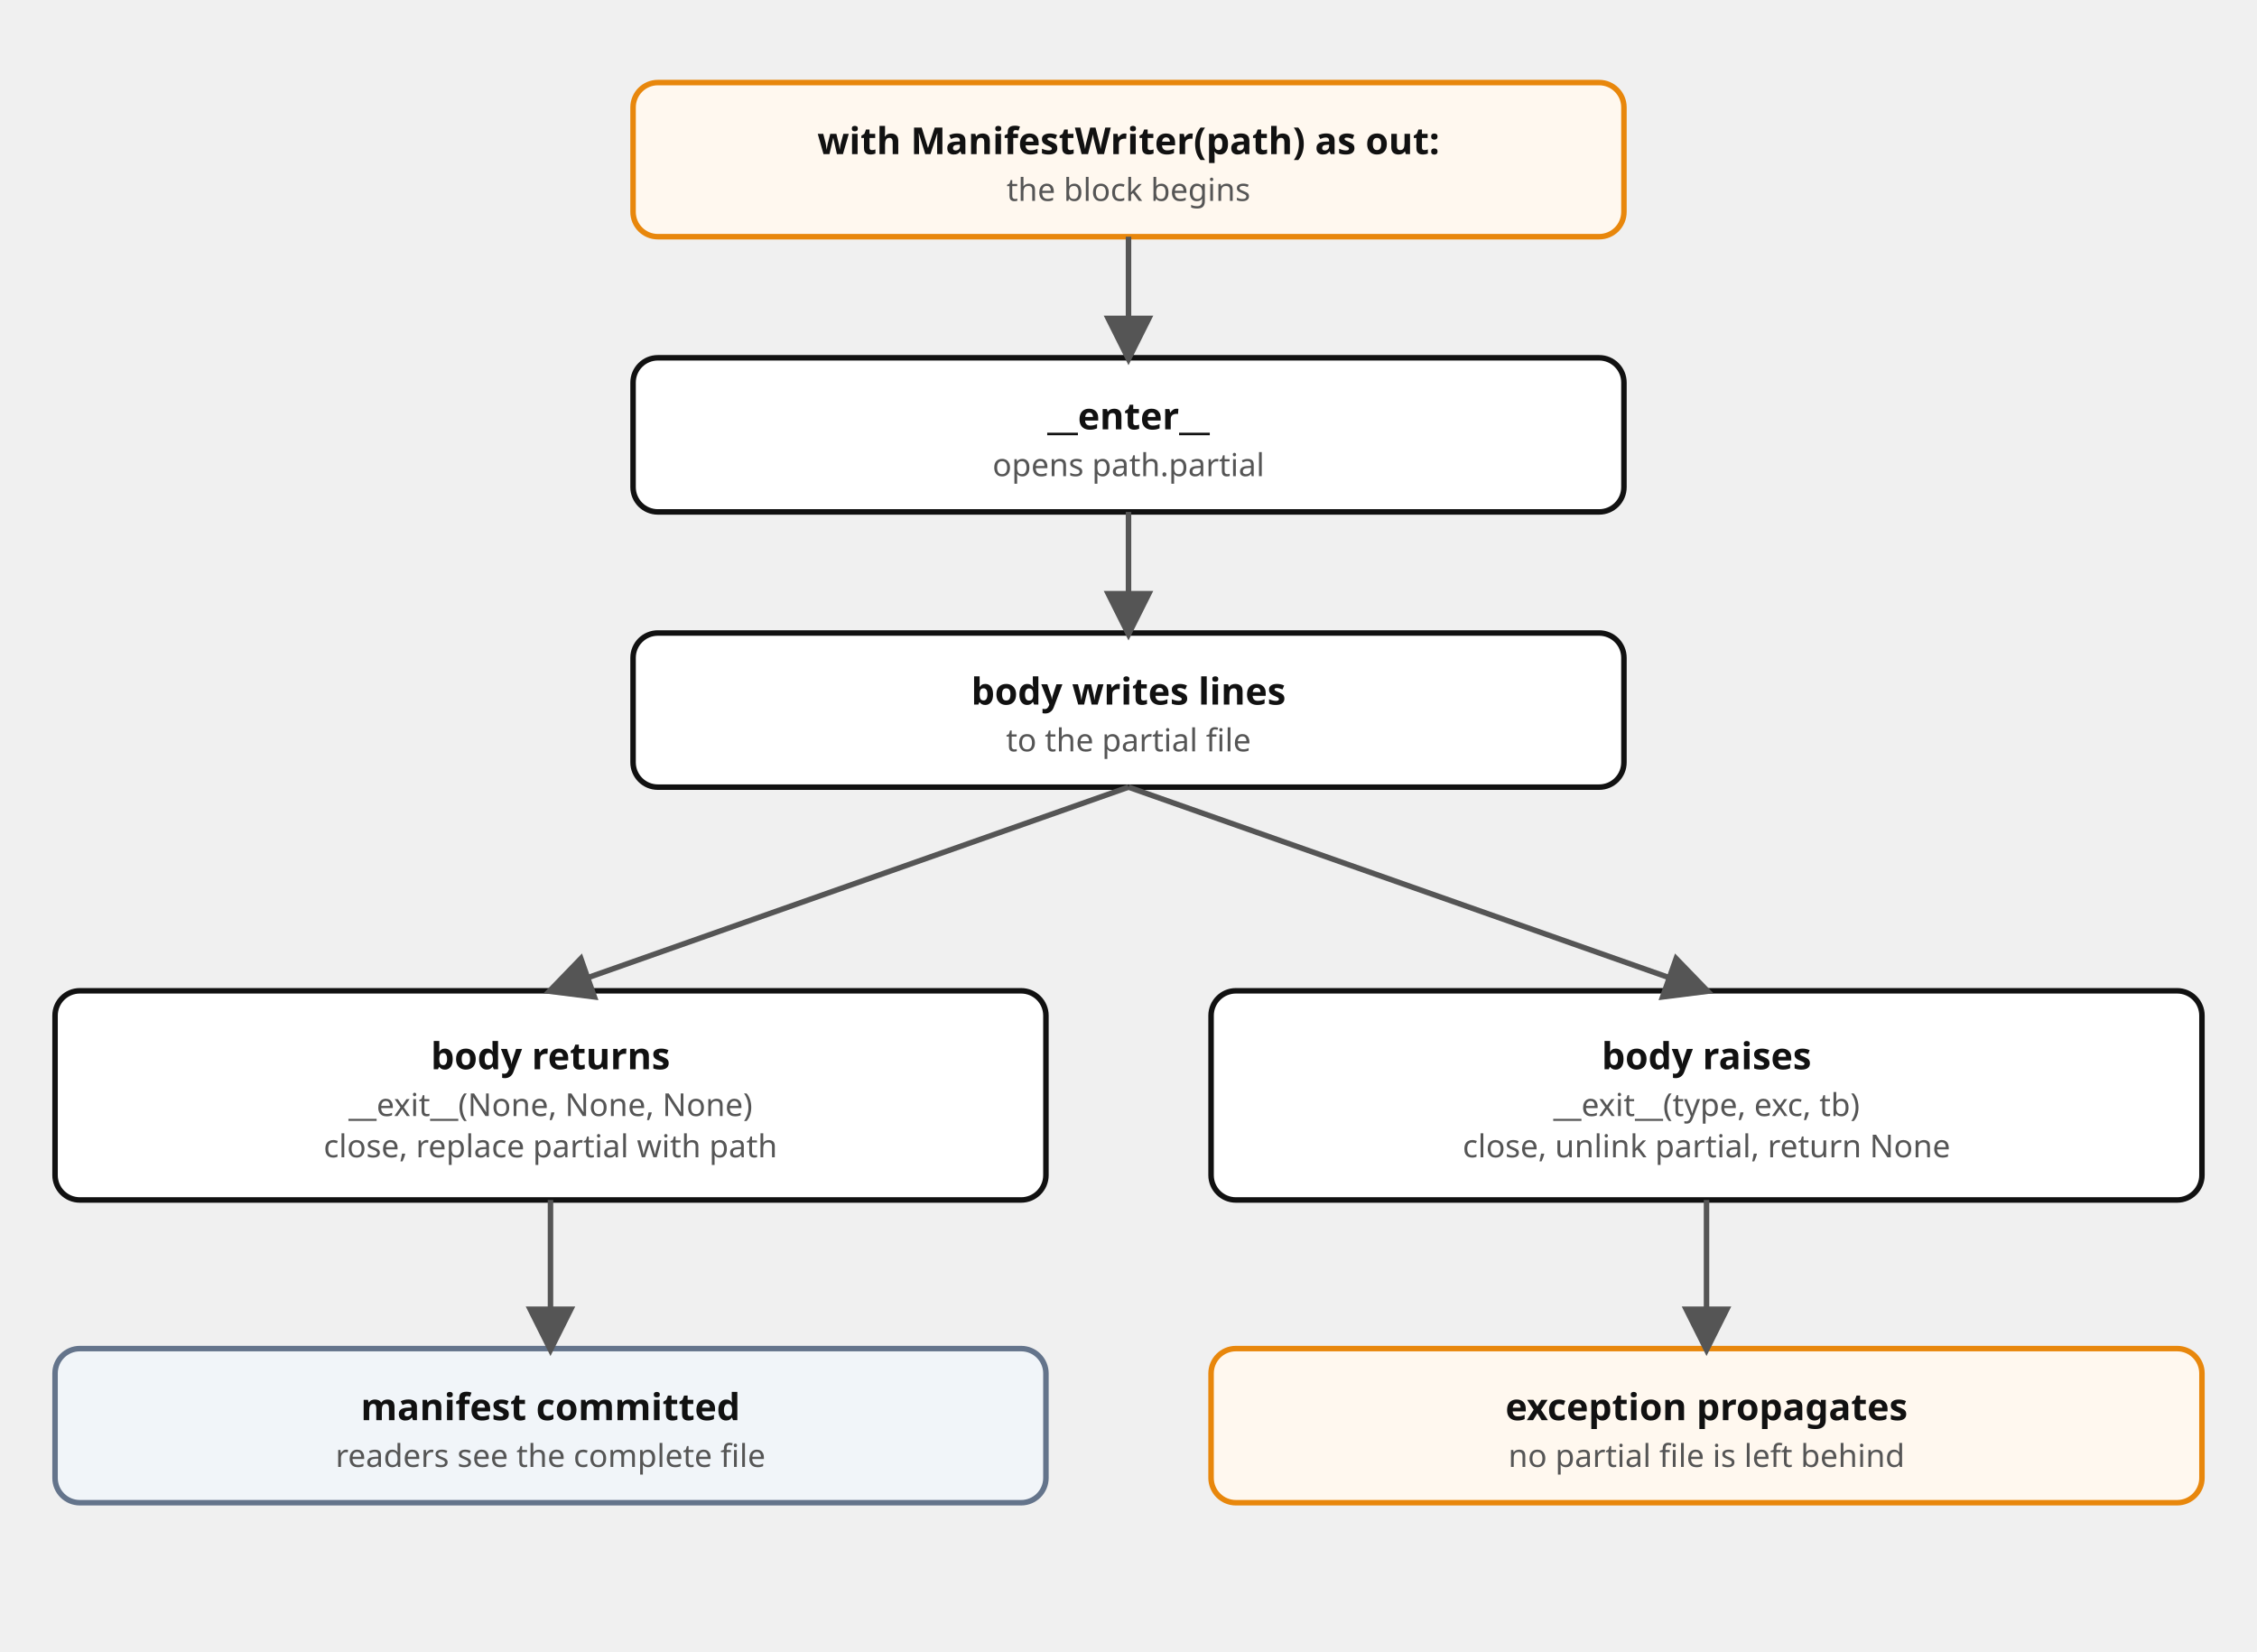
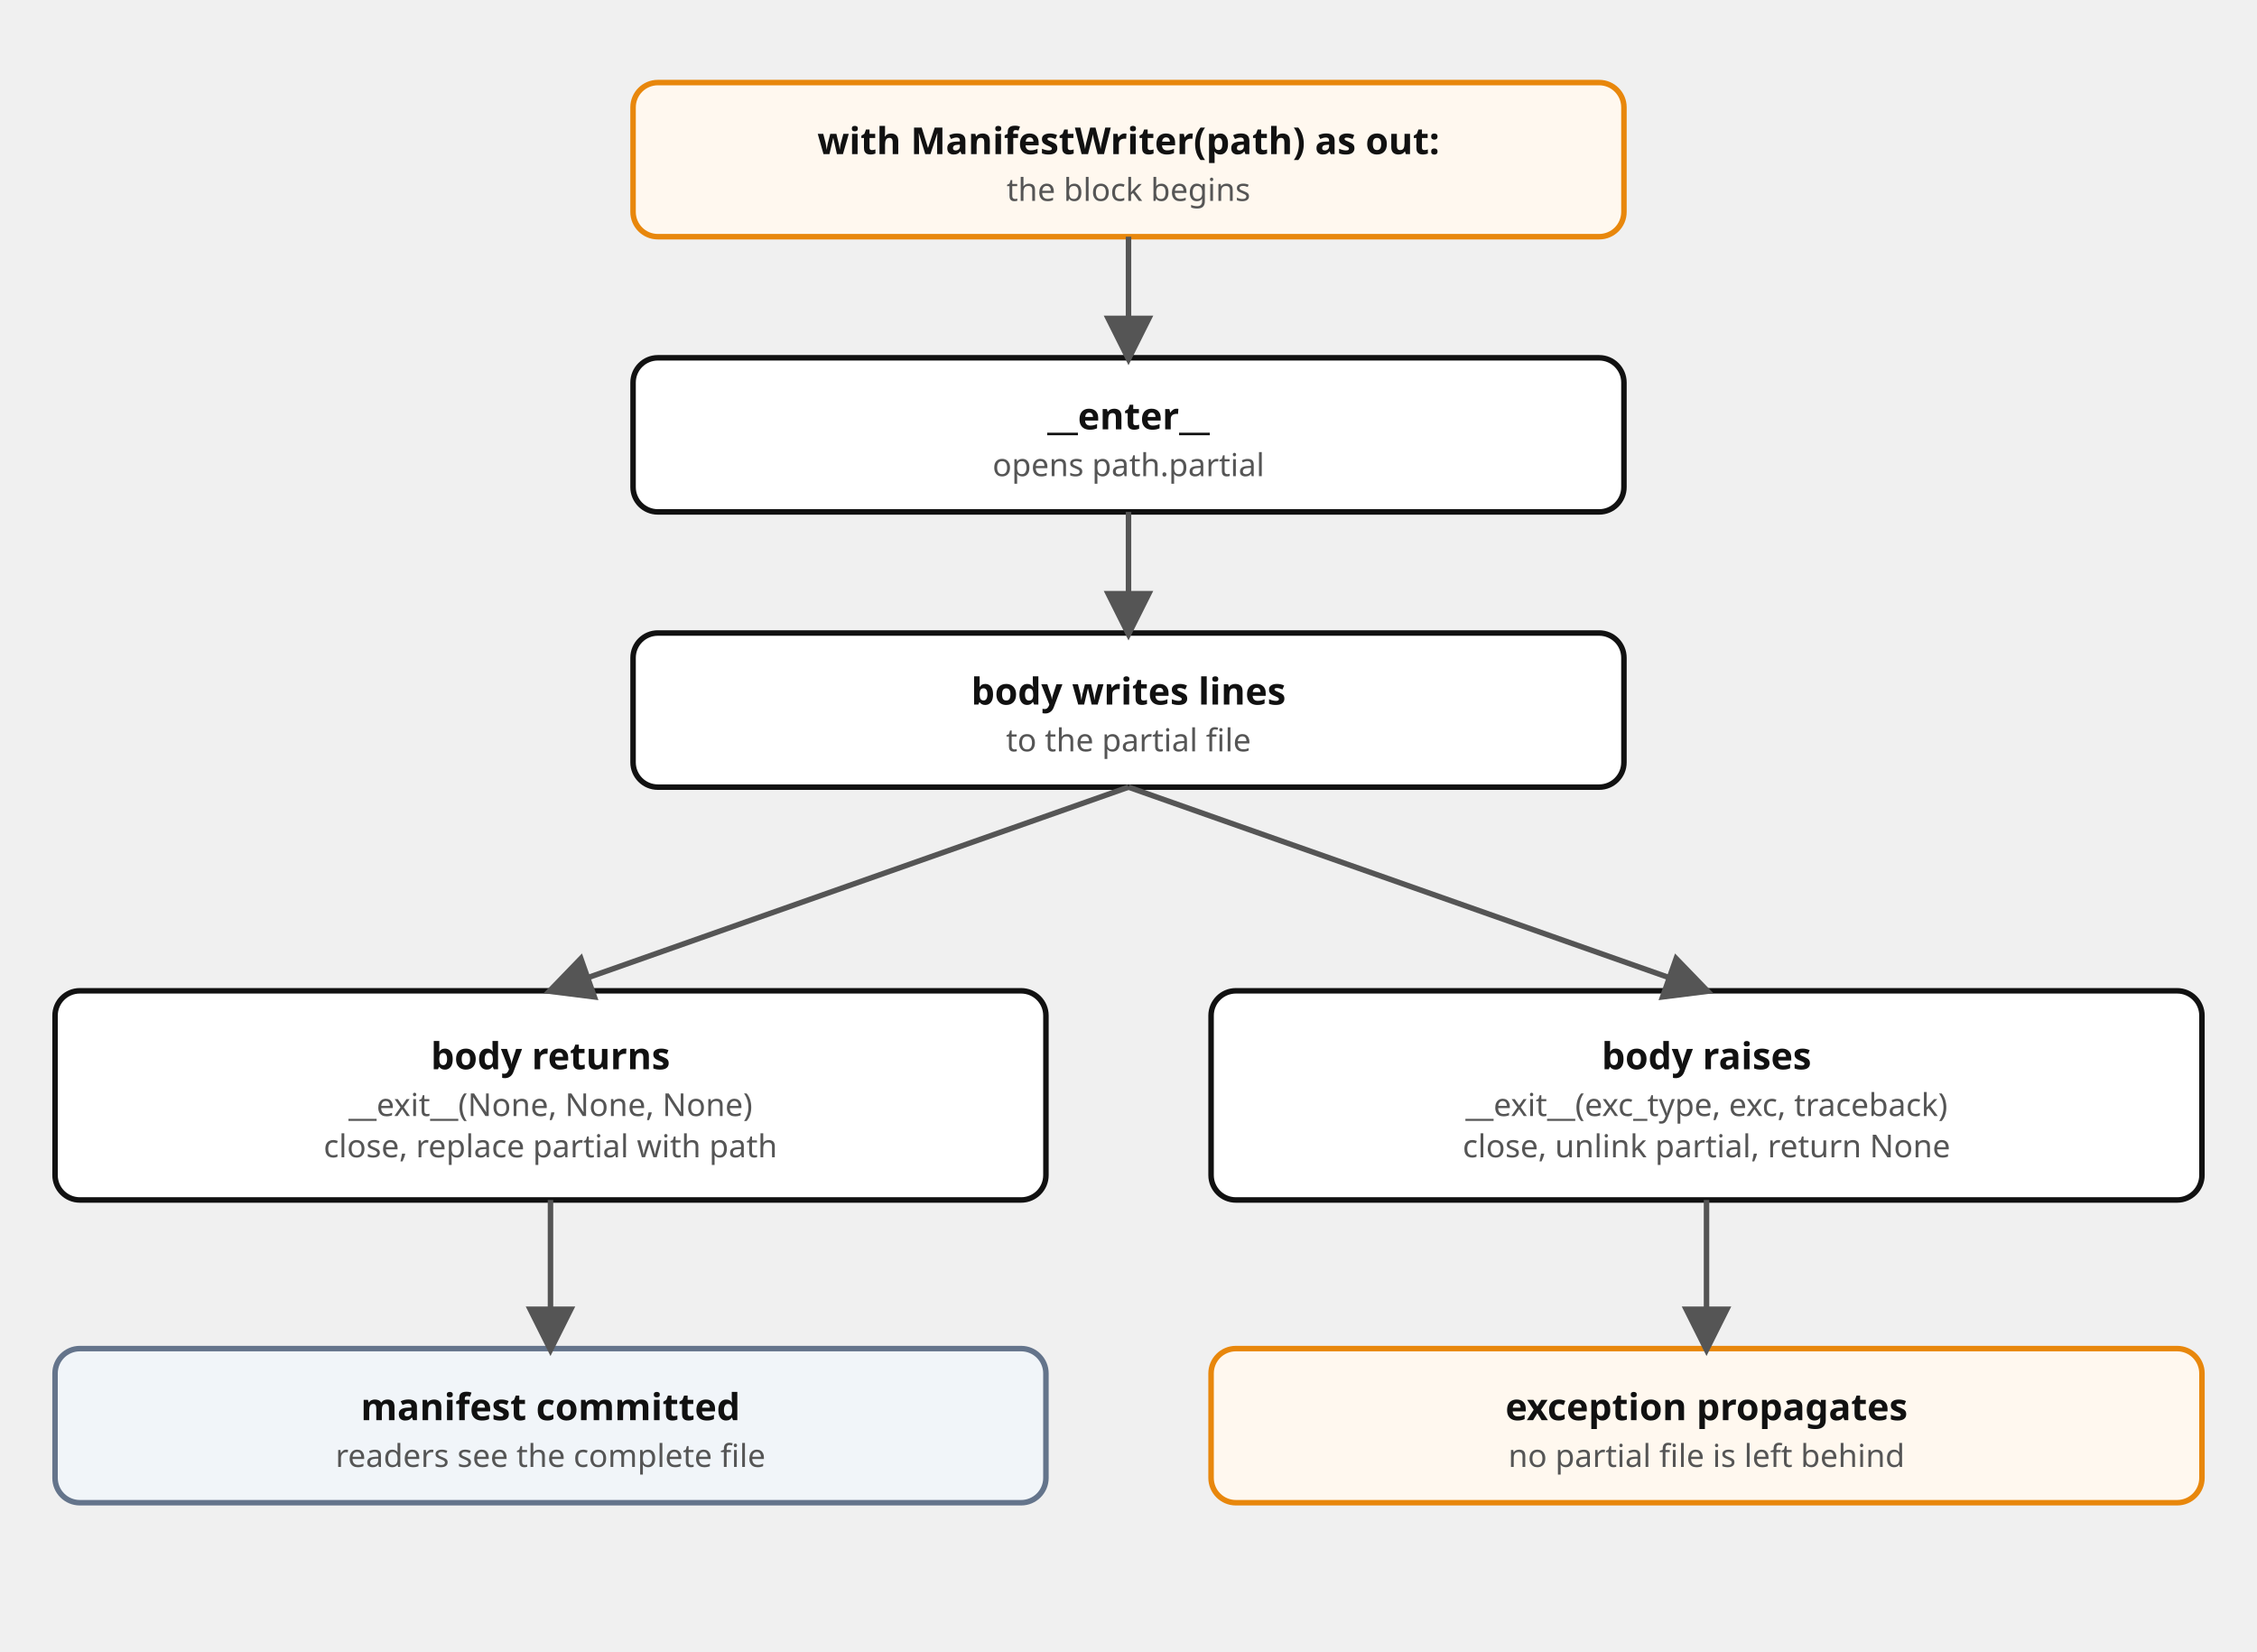
<svg xmlns="http://www.w3.org/2000/svg" viewBox="0 0 820 600" font-family="'Red Hat Text', system-ui, sans-serif" role="img">
  <defs>
    <marker id="a" viewBox="0 0 10 10" refX="8.5" refY="5" markerWidth="9" markerHeight="9" orient="auto-start-reverse">
      <path d="M0,0 L10,5 L0,10 z" fill="#555" />
    </marker>
    <marker id="am" viewBox="0 0 10 10" refX="8.5" refY="5" markerWidth="9" markerHeight="9" orient="auto-start-reverse">
      <path d="M0,0 L10,5 L0,10 z" fill="#b8650a" />
    </marker>
  </defs>
  <rect x="230" y="30" width="360" height="56" rx="9" fill="#fff8ef" stroke="#e8870c" stroke-width="2" />
  <text x="410.0" y="56.0" font-size="13.5" font-weight="700" fill="#111111" text-anchor="middle">with ManifestWriter(path) as out:</text>
  <text x="410.0" y="73.0" font-size="11.5" fill="#555555" text-anchor="middle">the block begins</text>
  <rect x="230" y="130" width="360" height="56" rx="9" fill="#ffffff" stroke="#111111" stroke-width="2" />
  <text x="410.0" y="156.0" font-size="13.5" font-weight="700" fill="#111111" text-anchor="middle">__enter__</text>
  <text x="410.0" y="173.0" font-size="11.5" fill="#555555" text-anchor="middle">opens path.partial</text>
  <rect x="230" y="230" width="360" height="56" rx="9" fill="#ffffff" stroke="#111111" stroke-width="2" />
  <text x="410.0" y="256.0" font-size="13.5" font-weight="700" fill="#111111" text-anchor="middle">body writes lines</text>
  <text x="410.0" y="273.0" font-size="11.5" fill="#555555" text-anchor="middle">to the partial file</text>
  <rect x="20" y="360" width="360" height="76" rx="9" fill="#ffffff" stroke="#111111" stroke-width="2" />
  <text x="200.0" y="388.5" font-size="13.5" font-weight="700" fill="#111111" text-anchor="middle">body returns</text>
  <text x="200.0" y="405.5" font-size="11.5" fill="#555555" text-anchor="middle">__exit__(None, None, None)</text>
  <text x="200.0" y="420.5" font-size="11.5" fill="#555555" text-anchor="middle">close, replace partial with path</text>
  <rect x="440" y="360" width="360" height="76" rx="9" fill="#ffffff" stroke="#111111" stroke-width="2" />
  <text x="620.0" y="388.5" font-size="13.5" font-weight="700" fill="#111111" text-anchor="middle">body raises</text>
-   <text x="620.0" y="405.5" font-size="11.5" fill="#555555" text-anchor="middle">__exit__(type, exc, tb)</text>
+   <text x="620.0" y="405.5" font-size="11.5" fill="#555555" text-anchor="middle">__exit__(exc_type, exc, traceback)</text>
  <text x="620.0" y="420.5" font-size="11.5" fill="#555555" text-anchor="middle">close, unlink partial, return None</text>
  <rect x="20" y="490" width="360" height="56" rx="9" fill="#f1f5f9" stroke="#64748b" stroke-width="2" />
  <text x="200.0" y="516.0" font-size="13.5" font-weight="700" fill="#111111" text-anchor="middle">manifest committed</text>
  <text x="200.0" y="533.0" font-size="11.5" fill="#555555" text-anchor="middle">readers see the complete file</text>
  <rect x="440" y="490" width="360" height="56" rx="9" fill="#fff8ef" stroke="#e8870c" stroke-width="2" />
  <text x="620.0" y="516.0" font-size="13.5" font-weight="700" fill="#111111" text-anchor="middle">exception propagates</text>
  <text x="620.0" y="533.0" font-size="11.5" fill="#555555" text-anchor="middle">no partial file is left behind</text>
  <path d="M410,86 L410,130" fill="none" stroke="#555" stroke-width="2" marker-end="url(#a)" />
  <path d="M410,186 L410,230" fill="none" stroke="#555" stroke-width="2" marker-end="url(#a)" />
  <path d="M410,286 L200,360" fill="none" stroke="#555" stroke-width="2" marker-end="url(#a)" />
  <path d="M410,286 L620,360" fill="none" stroke="#555" stroke-width="2" marker-end="url(#a)" />
  <path d="M200,436 L200,490" fill="none" stroke="#555" stroke-width="2" marker-end="url(#a)" />
  <path d="M620,436 L620,490" fill="none" stroke="#555" stroke-width="2" marker-end="url(#a)" />
</svg>
